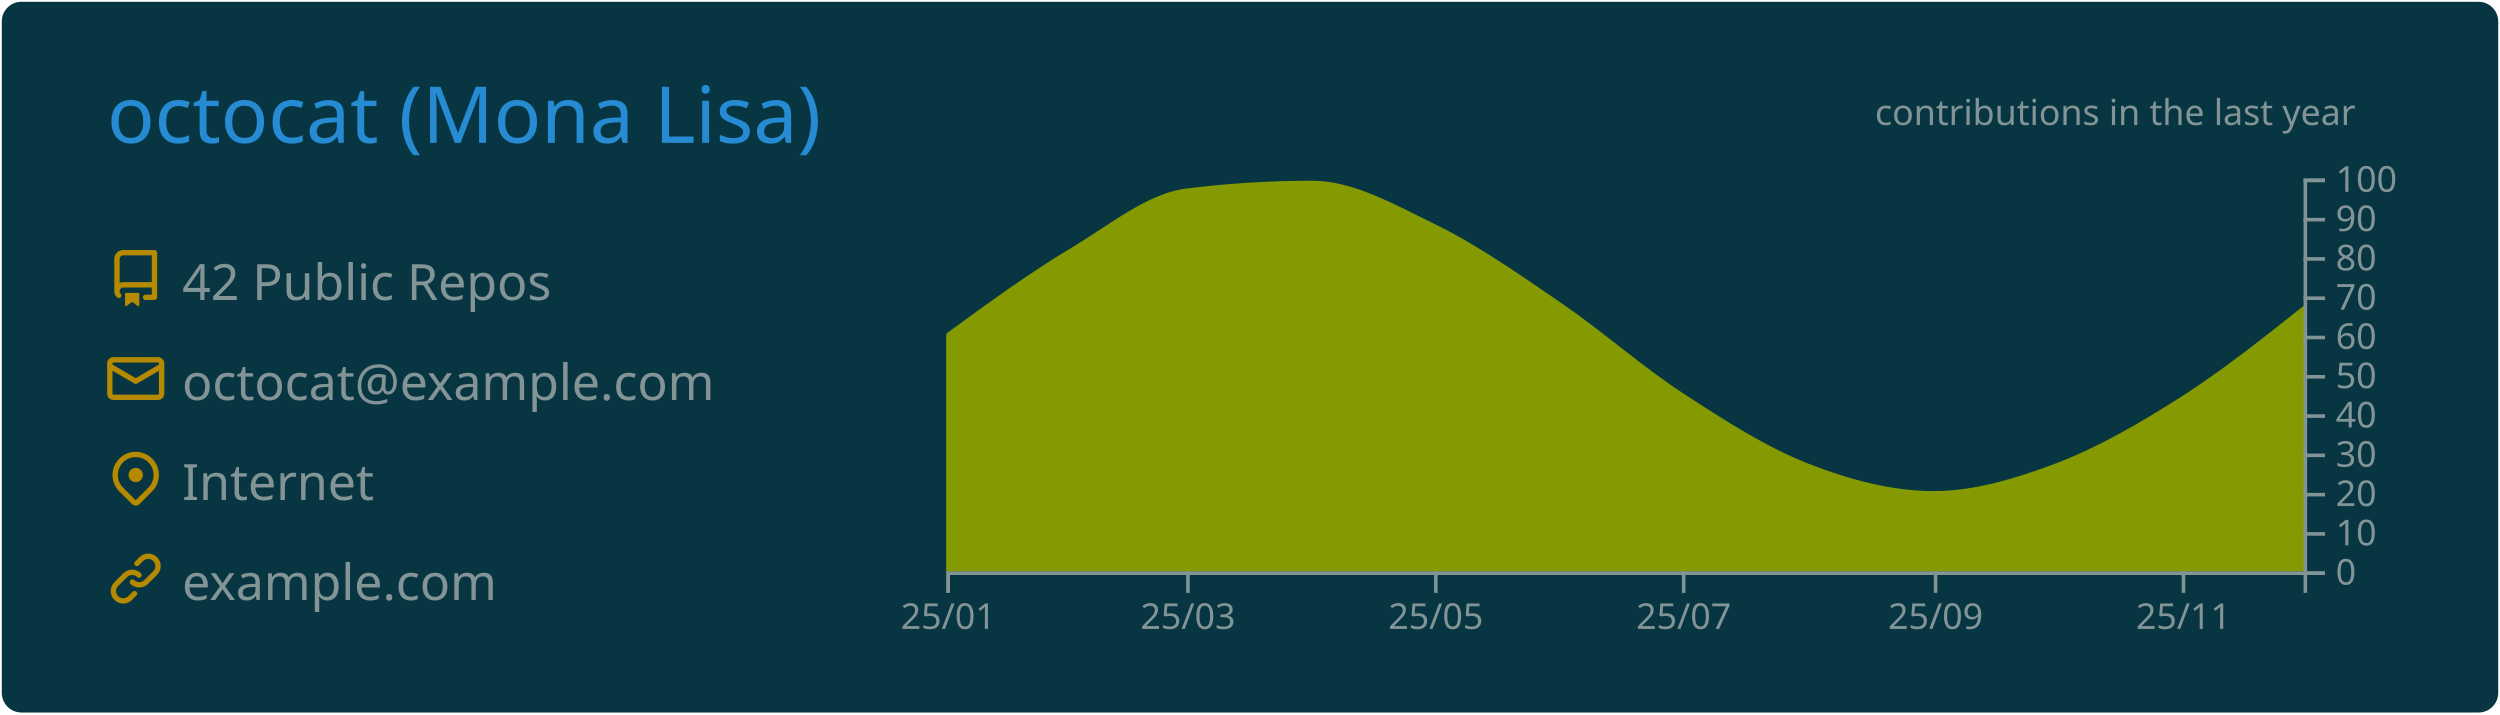
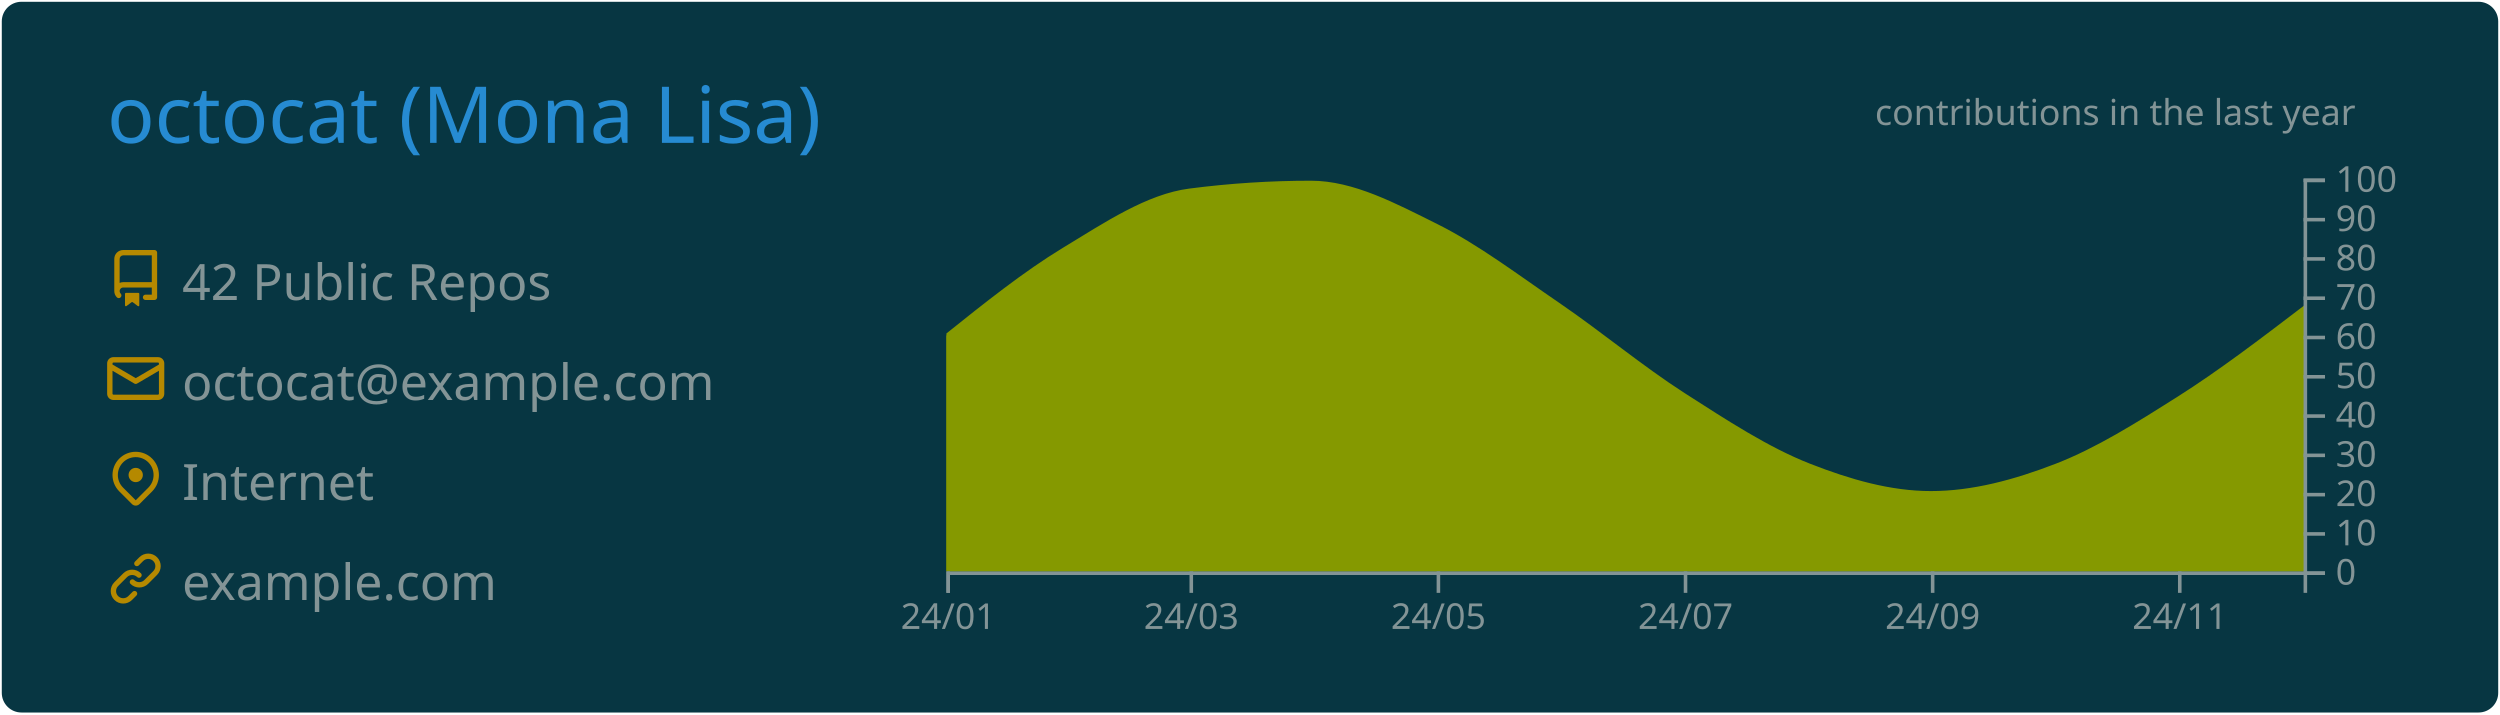
<svg xmlns="http://www.w3.org/2000/svg" width="700" height="200" viewBox="0 0 700 200">
  <style>* {
          font-family: 'Segoe UI', Ubuntu, "Helvetica Neue", Sans-Serif
        }</style>
  <g class="gpsc-root">
    <rect x="1" y="1" rx="5" ry="5" height="99%" width="99.714%" stroke="#073642" stroke-width="1" fill="#073642" stroke-opacity="1" />
    <text x="30" y="40" class="gpsc-item" style="--gpsc-i: 0; font-size: 22px; fill: #268bd2;">octocat (Mona Lisa)</text>
    <g transform="translate(0,40)">
      <g transform="translate(30,30)">
        <g class="gpsc-item" style="--gpsc-i: 0;">
          <g transform="translate(0,0)" width="14" height="14" fill="#b58900">
            <path fill-rule="evenodd" d="M2 2.5A2.5 2.5 0 014.5 0h8.75a.75.75 0 01.75.75v12.5a.75.75 0 01-.75.75h-2.5a.75.75 0 110-1.5h1.75v-2h-8a1 1 0 00-.714 1.7.75.75 0 01-1.072 1.05A2.495 2.495 0 012 11.5v-9zm10.5-1V9h-8c-.356 0-.694.074-1 .208V2.5a1 1 0 011-1h8zM5 12.25v3.25a.25.25 0 00.4.2l1.45-1.087a.25.25 0 01.3 0L8.6 15.7a.25.25 0 00.4-.2v-3.25a.25.25 0 00-.25-.25h-3.5a.25.25 0 00-.25.25z" />
          </g>
        </g>
        <g class="gpsc-item" style="--gpsc-i: 1;">
          <g transform="translate(0,28)" width="14" height="14" fill="#b58900">
            <path fill-rule="evenodd" d="M1.75 2A1.75 1.75 0 000 3.75v.736a.75.75 0 000 .027v7.737C0 13.216.784 14 1.75 14h12.5A1.75 1.75 0 0016 12.25v-8.5A1.75 1.75 0 0014.25 2H1.75zM14.5 4.07v-.32a.25.25 0 00-.25-.25H1.75a.25.25 0 00-.25.25v.32L8 7.88l6.5-3.81zm-13 1.74v6.441c0 .138.112.25.25.25h12.5a.25.25 0 00.25-.25V5.809L8.38 9.397a.75.75 0 01-.76 0L1.5 5.809z" />
          </g>
        </g>
        <g class="gpsc-item" style="--gpsc-i: 2;">
          <g transform="translate(0,56)" width="14" height="14" fill="#b58900">
            <path fill-rule="evenodd" d="M11.536 3.464a5 5 0 010 7.072L8 14.07l-3.536-3.535a5 5 0 117.072-7.072v.001zm1.06 8.132a6.5 6.5 0 10-9.192 0l3.535 3.536a1.5 1.5 0 002.122 0l3.535-3.536zM8 9a2 2 0 100-4 2 2 0 000 4z" />
          </g>
        </g>
        <g class="gpsc-item" style="--gpsc-i: 3;">
          <g transform="translate(0,84)" width="14" height="14" fill="#b58900">
            <path fill-rule="evenodd" d="M7.775 3.275a.75.75 0 001.06 1.06l1.25-1.25a2 2 0 112.83 2.83l-2.5 2.5a2 2 0 01-2.83 0 .75.75 0 00-1.06 1.06 3.5 3.5 0 004.95 0l2.5-2.5a3.5 3.5 0 00-4.95-4.95l-1.25 1.25zm-4.69 9.64a2 2 0 010-2.83l2.5-2.5a2 2 0 012.83 0 .75.75 0 001.06-1.06 3.5 3.5 0 00-4.95 0l-2.5 2.5a3.5 3.5 0 004.95 4.95l1.25-1.25a.75.75 0 00-1.06-1.06l-1.25 1.25a2 2 0 01-2.83 0z" />
          </g>
        </g>
        <text x="21" y="14" class="gpsc-item" style="--gpsc-i: 0; fill: #839496; font-size: 14px;">42 Public Repos</text>
        <text x="21" y="42" class="gpsc-item" style="--gpsc-i: 1; fill: #839496; font-size: 14px;">octocat@example.com</text>
        <text x="21" y="70" class="gpsc-item" style="--gpsc-i: 2; fill: #839496; font-size: 14px;">Internet</text>
        <text x="21" y="98" class="gpsc-item" style="--gpsc-i: 3; fill: #839496; font-size: 14px;">example.com</text>
      </g>
      <g color="#859900" transform="translate(295,10)">
        <clipPath id="gpsc-reveal-clip">
          <rect class="gpsc-reveal" x="-30" y="0" width="410" height="110" style="--gpsc-w: 410px; --gpsc-i: 4;" />
        </clipPath>
        <g clip-path="url(#gpsc-reveal-clip)" class="gpsc-chart" style="--gpsc-i: 4;">
-           <path transform="translate(-30,0)" stroke="#859900" fill="#859900" opacity="1" d="M0,44C11.756,35.414,23.513,26.828,35.269,19.8C45.888,13.452,56.507,4.625,67.126,3.3C78.882,1.833,90.639,1.1,102.395,1.1C113.772,1.1,125.15,7.66,136.527,13.2C148.283,18.925,160.04,27.165,171.796,35.2C183.174,42.976,194.551,53.073,205.928,60.5C217.685,68.175,229.441,75.717,241.198,80.3C252.954,84.883,264.711,88,276.467,88C287.844,88,299.222,84.571,310.599,80.3C322.355,75.887,334.112,69.094,345.868,61.6C357.246,54.348,368.623,45.324,380,36.3L380,110C368.623,110,357.246,110,345.868,110C334.112,110,322.355,110,310.599,110C299.222,110,287.844,110,276.467,110C264.711,110,252.954,110,241.198,110C229.441,110,217.685,110,205.928,110C194.551,110,183.174,110,171.796,110C160.04,110,148.283,110,136.527,110C125.15,110,113.772,110,102.395,110C90.639,110,78.882,110,67.126,110C56.507,110,45.888,110,35.269,110C23.513,110,11.756,110,0,110Z" />
+           <path transform="translate(-30,0)" stroke="#859900" fill="#859900" opacity="1" d="M0,44C10.965,35.227,21.93,26.455,32.896,19.8C44.617,12.686,56.338,4.816,68.06,3.3C79.403,1.833,90.746,1.1,102.09,1.1C113.811,1.1,125.532,7.365,137.254,13.2C148.597,18.846,159.94,27.459,171.284,35.2C183.005,43.199,194.726,52.983,206.448,60.5C218.169,68.017,229.891,75.706,241.612,80.3C252.955,84.746,264.299,88,275.642,88C287.363,88,299.085,84.836,310.806,80.3C322.149,75.911,333.493,68.782,344.836,61.6C356.557,54.179,368.279,45.24,380,36.3L380,110C368.279,110,356.557,110,344.836,110C333.493,110,322.149,110,310.806,110C299.085,110,287.363,110,275.642,110C264.299,110,252.955,110,241.612,110C229.891,110,218.169,110,206.448,110C194.726,110,183.005,110,171.284,110C159.94,110,148.597,110,137.254,110C125.532,110,113.811,110,102.09,110C90.746,110,79.403,110,68.06,110C56.338,110,44.617,110,32.896,110C21.93,110,10.965,110,0,110Z" />
        </g>
        <g color="#839496" transform="translate(-30,110)" fill="none" font-size="10" font-family="sans-serif" text-anchor="middle">
          <path class="domain" stroke="currentColor" d="M0.5,6V0.5H380.5V6" />
          <g class="tick" opacity="1" transform="translate(0.5,0)">
            <line stroke="currentColor" y2="6" />
-             <text fill="currentColor" y="9" dy="0.71em">25/01</text>
+             <text fill="currentColor" y="9" dy="0.71em">24/01</text>
          </g>
-           <g class="tick" opacity="1" transform="translate(67.62575,0)">
+           <g class="tick" opacity="1" transform="translate(68.5597,0)">
            <line stroke="currentColor" y2="6" />
-             <text fill="currentColor" y="9" dy="0.71em">25/03</text>
+             <text fill="currentColor" y="9" dy="0.71em">24/03</text>
          </g>
-           <g class="tick" opacity="1" transform="translate(137.0269,0)">
+           <g class="tick" opacity="1" transform="translate(137.7537,0)">
            <line stroke="currentColor" y2="6" />
-             <text fill="currentColor" y="9" dy="0.71em">25/05</text>
+             <text fill="currentColor" y="9" dy="0.71em">24/05</text>
          </g>
-           <g class="tick" opacity="1" transform="translate(206.4281,0)">
+           <g class="tick" opacity="1" transform="translate(206.9478,0)">
            <line stroke="currentColor" y2="6" />
-             <text fill="currentColor" y="9" dy="0.71em">25/07</text>
+             <text fill="currentColor" y="9" dy="0.71em">24/07</text>
          </g>
-           <g class="tick" opacity="1" transform="translate(276.9671,0)">
+           <g class="tick" opacity="1" transform="translate(276.1418,0)">
            <line stroke="currentColor" y2="6" />
-             <text fill="currentColor" y="9" dy="0.71em">25/09</text>
+             <text fill="currentColor" y="9" dy="0.71em">24/09</text>
          </g>
-           <g class="tick" opacity="1" transform="translate(346.3683,0)">
+           <g class="tick" opacity="1" transform="translate(345.3358,0)">
            <line stroke="currentColor" y2="6" />
-             <text fill="currentColor" y="9" dy="0.71em">25/11</text>
+             <text fill="currentColor" y="9" dy="0.71em">24/11</text>
          </g>
        </g>
        <g color="#839496" transform="translate(350,0)" fill="none" font-size="10" font-family="sans-serif" text-anchor="start">
          <path class="domain" stroke="currentColor" d="M6,110.5H0.5V0.5H6" />
          <g class="tick" opacity="1" transform="translate(0,110.5)">
            <line stroke="currentColor" x2="6" />
            <text fill="currentColor" x="9" dy="0.32em">0</text>
          </g>
          <g class="tick" opacity="1" transform="translate(0,99.5)">
            <line stroke="currentColor" x2="6" />
            <text fill="currentColor" x="9" dy="0.32em">10</text>
          </g>
          <g class="tick" opacity="1" transform="translate(0,88.5)">
            <line stroke="currentColor" x2="6" />
            <text fill="currentColor" x="9" dy="0.32em">20</text>
          </g>
          <g class="tick" opacity="1" transform="translate(0,77.5)">
            <line stroke="currentColor" x2="6" />
            <text fill="currentColor" x="9" dy="0.32em">30</text>
          </g>
          <g class="tick" opacity="1" transform="translate(0,66.5)">
            <line stroke="currentColor" x2="6" />
            <text fill="currentColor" x="9" dy="0.32em">40</text>
          </g>
          <g class="tick" opacity="1" transform="translate(0,55.5)">
            <line stroke="currentColor" x2="6" />
            <text fill="currentColor" x="9" dy="0.32em">50</text>
          </g>
          <g class="tick" opacity="1" transform="translate(0,44.5)">
            <line stroke="currentColor" x2="6" />
            <text fill="currentColor" x="9" dy="0.32em">60</text>
          </g>
          <g class="tick" opacity="1" transform="translate(0,33.5)">
            <line stroke="currentColor" x2="6" />
            <text fill="currentColor" x="9" dy="0.32em">70</text>
          </g>
          <g class="tick" opacity="1" transform="translate(0,22.5)">
            <line stroke="currentColor" x2="6" />
            <text fill="currentColor" x="9" dy="0.32em">80</text>
          </g>
          <g class="tick" opacity="1" transform="translate(0,11.5)">
            <line stroke="currentColor" x2="6" />
            <text fill="currentColor" x="9" dy="0.32em">90</text>
          </g>
          <g class="tick" opacity="1" transform="translate(0,0.5)">
            <line stroke="currentColor" x2="6" />
            <text fill="currentColor" x="9" dy="0.32em">100</text>
          </g>
        </g>
        <g>
          <text y="-15" x="230" style="fill: #839496; font-size: 10px;">contributions in the last year</text>
        </g>
      </g>
    </g>
  </g>
</svg>
